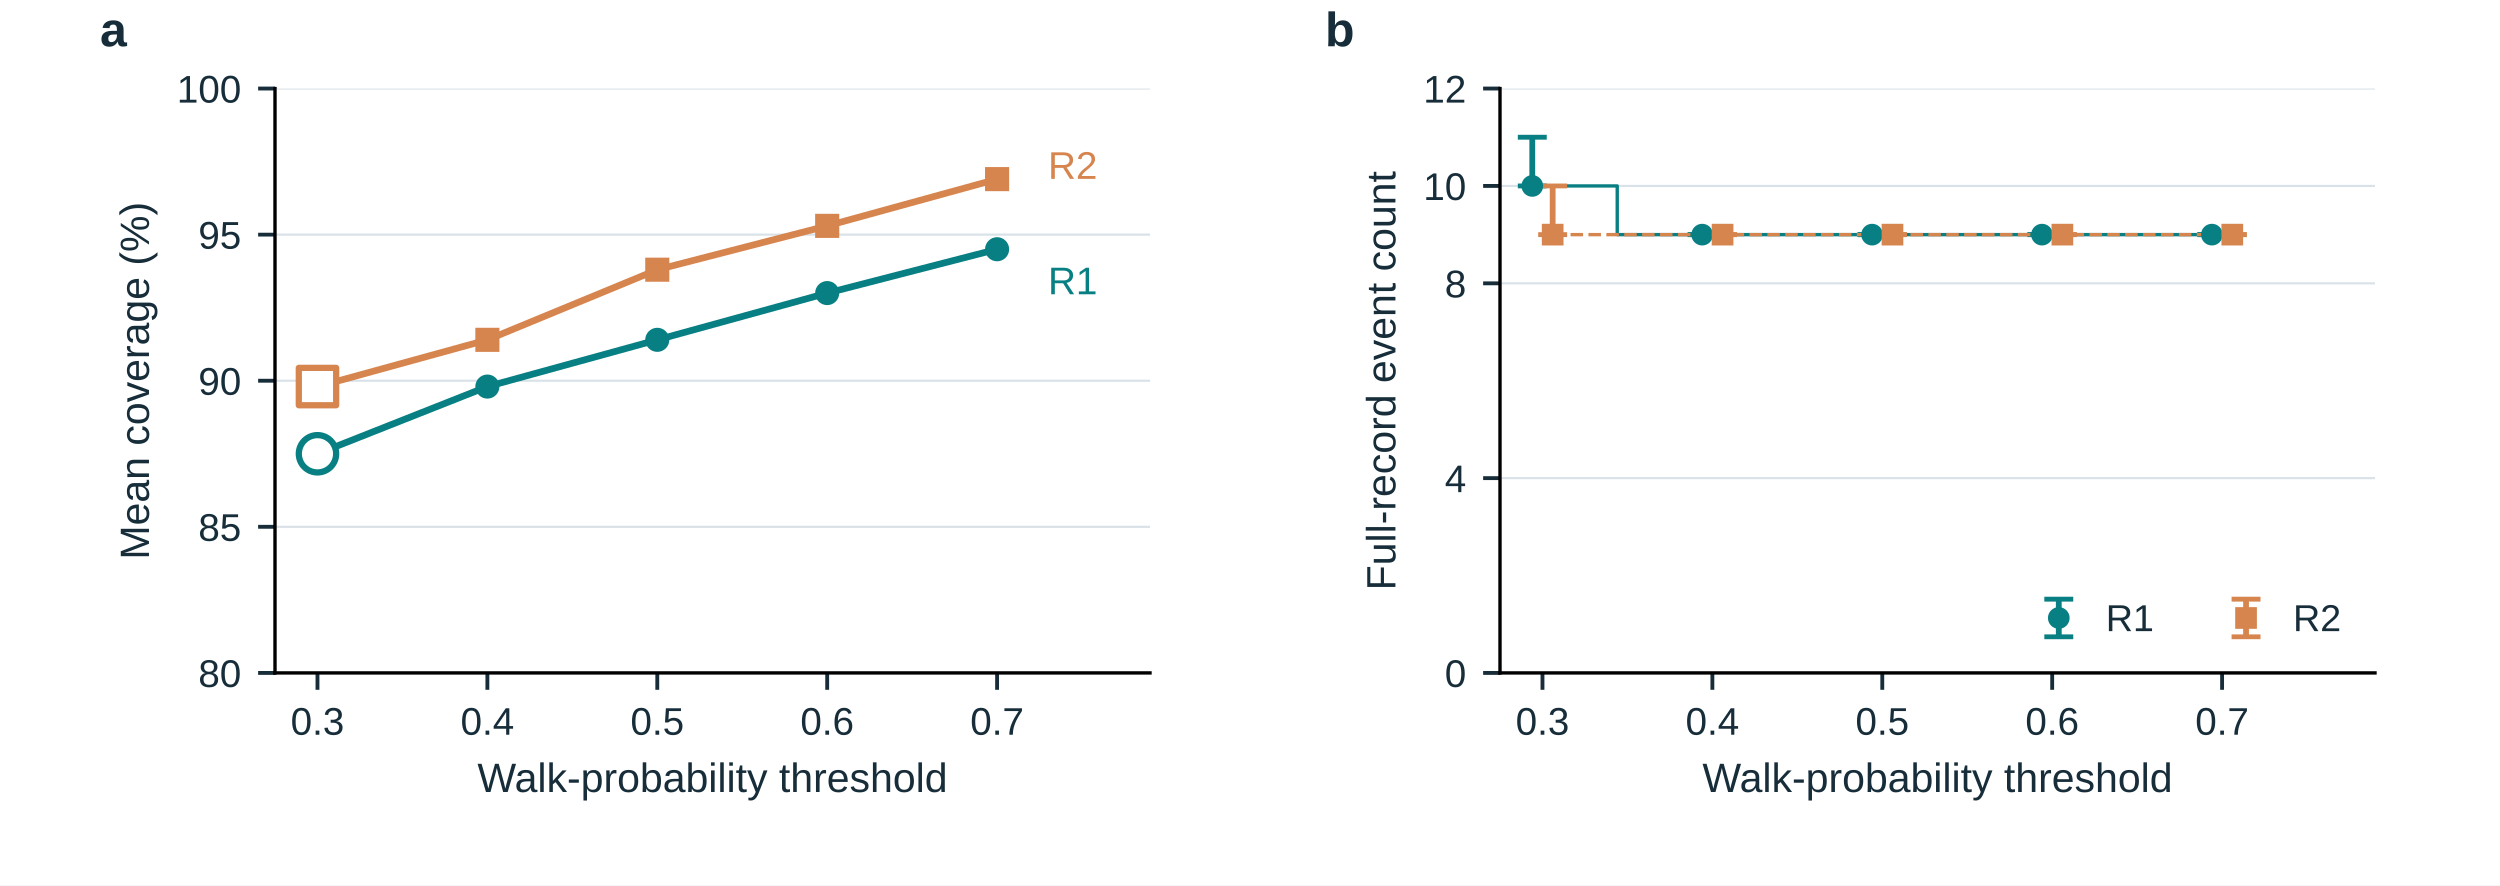
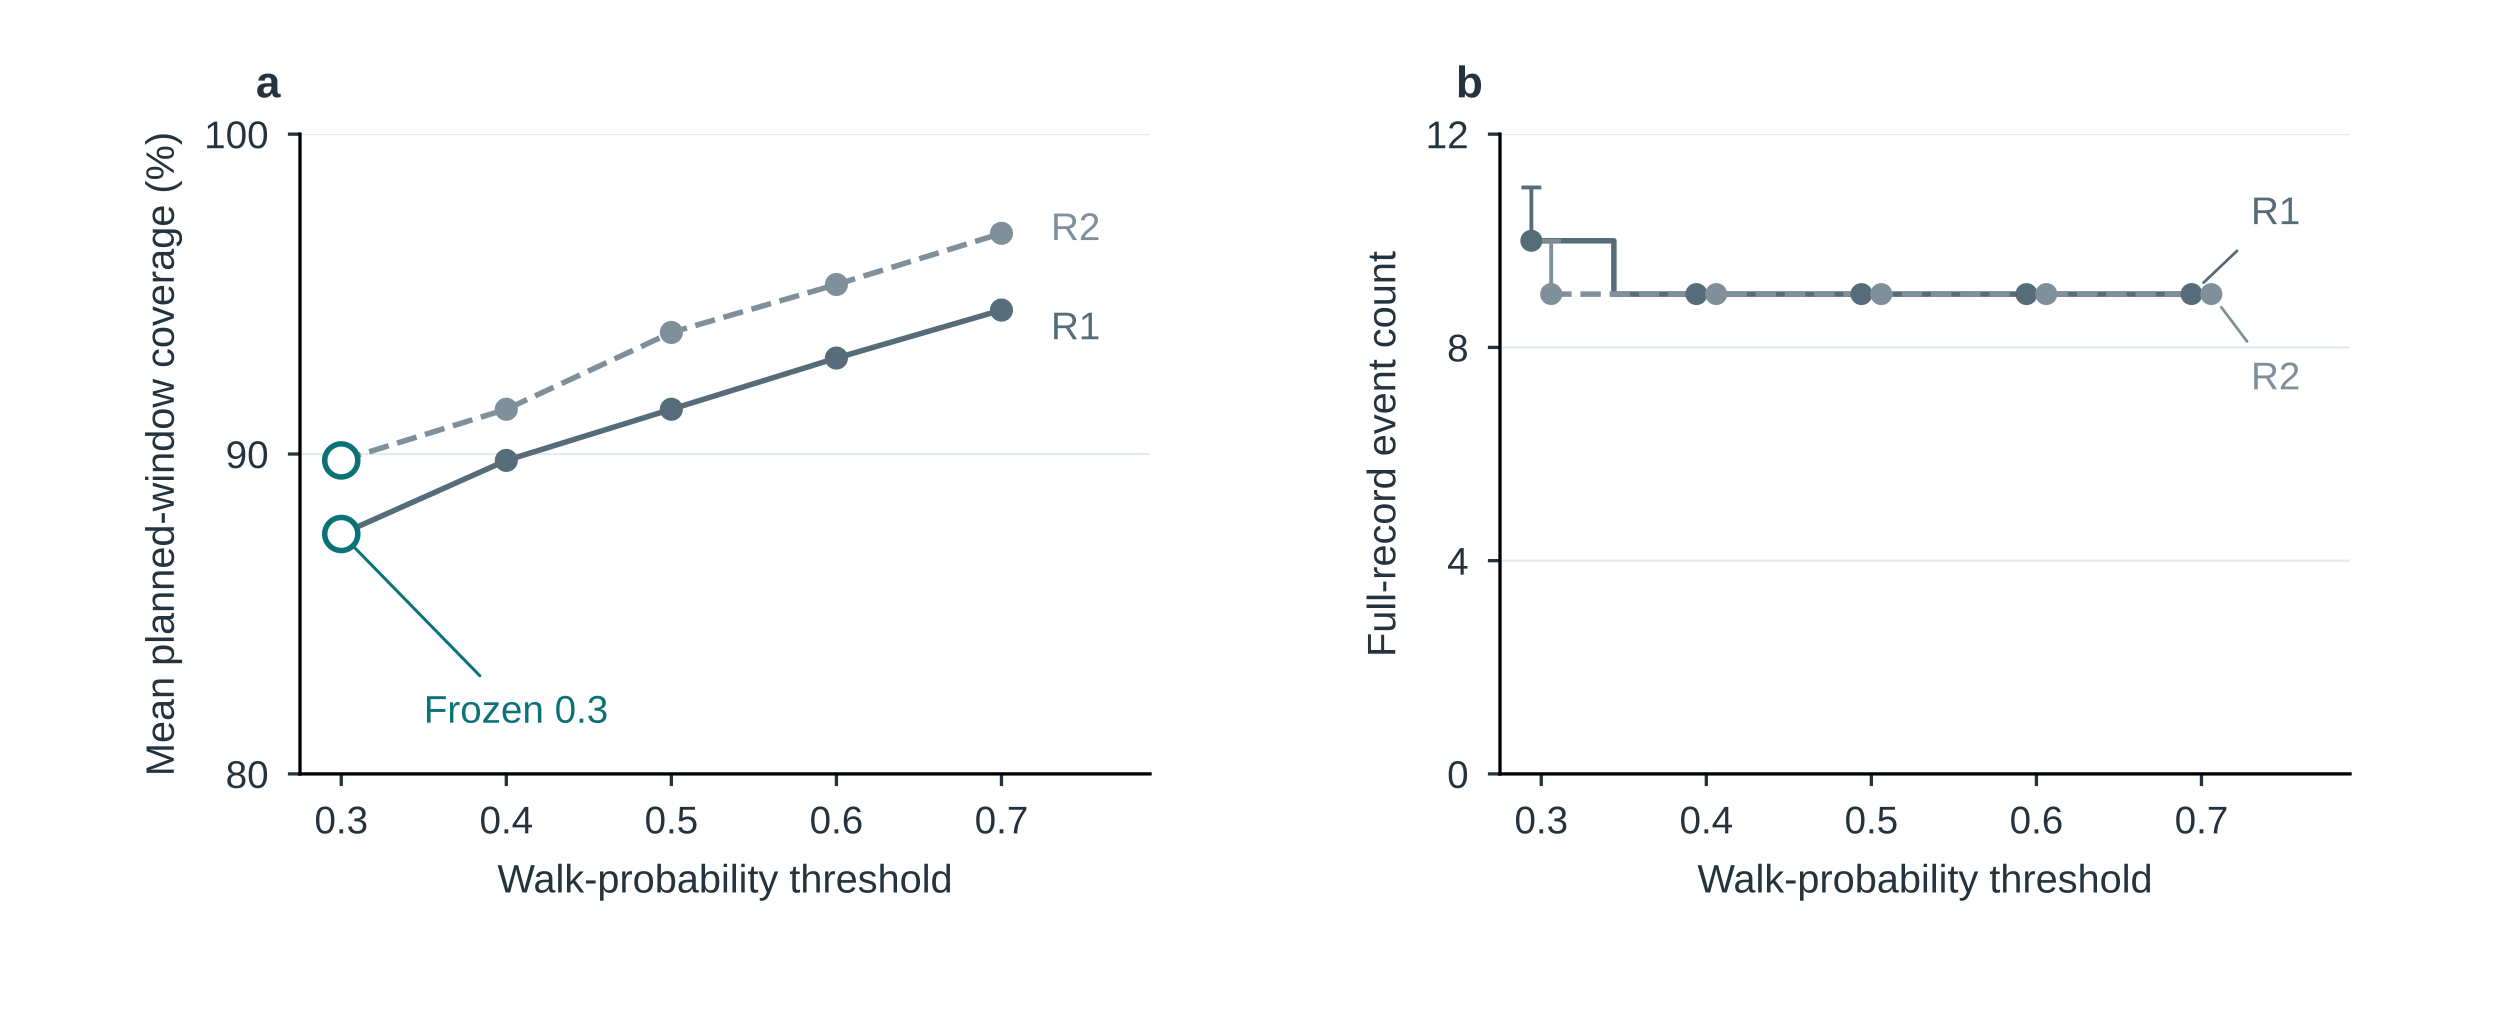
- <svg xmlns="http://www.w3.org/2000/svg" xmlns:xlink="http://www.w3.org/1999/xlink" width="518.4pt" height="183.6pt" viewBox="0 0 518.4 183.6" version="1.1">
+ <svg xmlns="http://www.w3.org/2000/svg" xmlns:xlink="http://www.w3.org/1999/xlink" width="453.543pt" height="187.2pt" viewBox="0 0 453.543 187.2" version="1.1">
  <defs>
    <style type="text/css">*{stroke-linejoin: round; stroke-linecap: butt}</style>
  </defs>
  <g id="figure_1">
    <g id="patch_1">
-       <path d="M 0 183.6 L 518.4 183.6 L 518.4 0 L 0 0 z " style="fill: #ffffff" />
+       <path d="M 0 187.2 L 453.543 187.2 L 453.543 0 L 0 0 z " style="fill: #ffffff" />
    </g>
    <g id="axes_1">
      <g id="patch_2">
-         <path d="M 57.024 139.536 L 238.464 139.536 L 238.464 18.36 L 57.024 18.36 z " style="fill: #ffffff" />
+         <path d="M 54.425 140.4 L 208.63 140.4 L 208.63 24.336 L 54.425 24.336 z " style="fill: #ffffff" />
      </g>
      <g id="matplotlib.axis_1">
        <g id="xtick_1">
          <g id="line2d_1">
            <defs>
-               <path id="m0f8417e334" d="M 0 0 L 0 3.5 " style="stroke: #172d3a; stroke-width: 0.8" />
+               <path id="me659c99b62" d="M 0 0 L 0 2.2 " style="stroke: #24333d; stroke-width: 0.6" />
            </defs>
            <g>
-               <use xlink:href="#m0f8417e334" x="65.832" y="139.536" style="fill: #172d3a; stroke: #172d3a; stroke-width: 0.8" />
+               <use xlink:href="#me659c99b62" x="61.911" y="140.4" style="fill: #24333d; stroke: #24333d; stroke-width: 0.6" />
            </g>
          </g>
          <g id="text_1">
-             <text style="font-size: 8px; font-family: 'Arial', 'SimSun'; text-anchor: middle; fill: #172d3a" x="65.832" y="152.36" transform="rotate(-0 65.83177 152.3602)">0.3</text>
+             <text style="font-size: 7px; font-family: 'Arial', 'SimSun'; text-anchor: middle; fill: #24333d" x="61.911" y="151.196" transform="rotate(-0 61.91086 151.1962)">0.3</text>
          </g>
        </g>
        <g id="xtick_2">
          <g id="line2d_2">
            <g>
-               <use xlink:href="#m0f8417e334" x="101.063" y="139.536" style="fill: #172d3a; stroke: #172d3a; stroke-width: 0.8" />
+               <use xlink:href="#me659c99b62" x="91.854" y="140.4" style="fill: #24333d; stroke: #24333d; stroke-width: 0.6" />
            </g>
          </g>
          <g id="text_2">
-             <text style="font-size: 8px; font-family: 'Arial', 'SimSun'; text-anchor: middle; fill: #172d3a" x="101.063" y="152.36" transform="rotate(-0 101.0628 152.3602)">0.4</text>
+             <text style="font-size: 7px; font-family: 'Arial', 'SimSun'; text-anchor: middle; fill: #24333d" x="91.854" y="151.196" transform="rotate(-0 91.85353 151.1962)">0.4</text>
          </g>
        </g>
        <g id="xtick_3">
          <g id="line2d_3">
            <g>
-               <use xlink:href="#m0f8417e334" x="136.294" y="139.536" style="fill: #172d3a; stroke: #172d3a; stroke-width: 0.8" />
+               <use xlink:href="#me659c99b62" x="121.796" y="140.4" style="fill: #24333d; stroke: #24333d; stroke-width: 0.6" />
            </g>
          </g>
          <g id="text_3">
-             <text style="font-size: 8px; font-family: 'Arial', 'SimSun'; text-anchor: middle; fill: #172d3a" x="136.294" y="152.36" transform="rotate(-0 136.2939 152.3602)">0.5</text>
+             <text style="font-size: 7px; font-family: 'Arial', 'SimSun'; text-anchor: middle; fill: #24333d" x="121.796" y="151.196" transform="rotate(-0 121.7962 151.1962)">0.5</text>
          </g>
        </g>
        <g id="xtick_4">
          <g id="line2d_4">
            <g>
-               <use xlink:href="#m0f8417e334" x="171.525" y="139.536" style="fill: #172d3a; stroke: #172d3a; stroke-width: 0.8" />
+               <use xlink:href="#me659c99b62" x="151.739" y="140.4" style="fill: #24333d; stroke: #24333d; stroke-width: 0.6" />
            </g>
          </g>
          <g id="text_4">
-             <text style="font-size: 8px; font-family: 'Arial', 'SimSun'; text-anchor: middle; fill: #172d3a" x="171.525" y="152.36" transform="rotate(-0 171.525 152.3602)">0.6</text>
+             <text style="font-size: 7px; font-family: 'Arial', 'SimSun'; text-anchor: middle; fill: #24333d" x="151.739" y="151.196" transform="rotate(-0 151.7389 151.1962)">0.6</text>
          </g>
        </g>
        <g id="xtick_5">
          <g id="line2d_5">
            <g>
-               <use xlink:href="#m0f8417e334" x="206.756" y="139.536" style="fill: #172d3a; stroke: #172d3a; stroke-width: 0.8" />
+               <use xlink:href="#me659c99b62" x="181.682" y="140.4" style="fill: #24333d; stroke: #24333d; stroke-width: 0.6" />
            </g>
          </g>
          <g id="text_5">
-             <text style="font-size: 8px; font-family: 'Arial', 'SimSun'; text-anchor: middle; fill: #172d3a" x="206.756" y="152.36" transform="rotate(-0 206.756 152.3602)">0.7</text>
+             <text style="font-size: 7px; font-family: 'Arial', 'SimSun'; text-anchor: middle; fill: #24333d" x="181.682" y="151.196" transform="rotate(-0 181.6815 151.1962)">0.7</text>
          </g>
        </g>
        <g id="text_6">
-           <text style="font-size: 8.5px; font-family: 'Arial', 'SimSun'; text-anchor: middle; fill: #172d3a" x="147.744" y="164.232" transform="rotate(-0 147.744 164.232)">Walk-probability threshold</text>
+           <text style="font-size: 7.2px; font-family: 'Arial', 'SimSun'; text-anchor: middle; fill: #24333d" x="131.528" y="161.911" transform="rotate(-0 131.5276 161.9111)">Walk-probability threshold</text>
        </g>
      </g>
      <g id="matplotlib.axis_2">
        <g id="ytick_1">
          <g id="line2d_6">
-             <path d="M 57.024 139.536 L 238.464 139.536 " clip-path="url(#p3a2e3f31c3)" style="fill: none; stroke: #d9e2e8; stroke-width: 0.45; stroke-linecap: square" />
+             <path d="M 54.425 140.4 L 208.63 140.4 " clip-path="url(#p958be778df)" style="fill: none; stroke: #d5dee3; stroke-opacity: 0.65; stroke-width: 0.4; stroke-linecap: square" />
          </g>
          <g id="line2d_7">
            <defs>
-               <path id="m36526a3243" d="M 0 0 L -3.5 0 " style="stroke: #172d3a; stroke-width: 0.8" />
+               <path id="m0fab498bdf" d="M 0 0 L -2.2 0 " style="stroke: #24333d; stroke-width: 0.6" />
            </defs>
            <g>
-               <use xlink:href="#m36526a3243" x="57.024" y="139.536" style="fill: #172d3a; stroke: #172d3a; stroke-width: 0.8" />
+               <use xlink:href="#m0fab498bdf" x="54.425" y="140.4" style="fill: #24333d; stroke: #24333d; stroke-width: 0.6" />
            </g>
          </g>
          <g id="text_7">
-             <text style="font-size: 8px; font-family: 'Arial', 'SimSun'; text-anchor: end; fill: #172d3a" x="50.024" y="142.448" transform="rotate(-0 50.024 142.4481)">80</text>
+             <text style="font-size: 7px; font-family: 'Arial', 'SimSun'; text-anchor: end; fill: #24333d" x="48.725" y="142.948" transform="rotate(-0 48.7252 142.9481)">80</text>
          </g>
        </g>
        <g id="ytick_2">
          <g id="line2d_8">
-             <path d="M 57.024 109.242 L 238.464 109.242 " clip-path="url(#p3a2e3f31c3)" style="fill: none; stroke: #d9e2e8; stroke-width: 0.45; stroke-linecap: square" />
+             <path d="M 54.425 82.368 L 208.63 82.368 " clip-path="url(#p958be778df)" style="fill: none; stroke: #d5dee3; stroke-opacity: 0.65; stroke-width: 0.4; stroke-linecap: square" />
          </g>
          <g id="line2d_9">
            <g>
-               <use xlink:href="#m36526a3243" x="57.024" y="109.242" style="fill: #172d3a; stroke: #172d3a; stroke-width: 0.8" />
+               <use xlink:href="#m0fab498bdf" x="54.425" y="82.368" style="fill: #24333d; stroke: #24333d; stroke-width: 0.6" />
            </g>
          </g>
          <g id="text_8">
-             <text style="font-size: 8px; font-family: 'Arial', 'SimSun'; text-anchor: end; fill: #172d3a" x="50.024" y="112.154" transform="rotate(-0 50.024 112.1541)">85</text>
+             <text style="font-size: 7px; font-family: 'Arial', 'SimSun'; text-anchor: end; fill: #24333d" x="48.725" y="84.916" transform="rotate(-0 48.7252 84.9161)">90</text>
          </g>
        </g>
        <g id="ytick_3">
          <g id="line2d_10">
-             <path d="M 57.024 78.948 L 238.464 78.948 " clip-path="url(#p3a2e3f31c3)" style="fill: none; stroke: #d9e2e8; stroke-width: 0.45; stroke-linecap: square" />
+             <path d="M 54.425 24.336 L 208.63 24.336 " clip-path="url(#p958be778df)" style="fill: none; stroke: #d5dee3; stroke-opacity: 0.65; stroke-width: 0.4; stroke-linecap: square" />
          </g>
          <g id="line2d_11">
            <g>
-               <use xlink:href="#m36526a3243" x="57.024" y="78.948" style="fill: #172d3a; stroke: #172d3a; stroke-width: 0.8" />
+               <use xlink:href="#m0fab498bdf" x="54.425" y="24.336" style="fill: #24333d; stroke: #24333d; stroke-width: 0.6" />
            </g>
          </g>
          <g id="text_9">
-             <text style="font-size: 8px; font-family: 'Arial', 'SimSun'; text-anchor: end; fill: #172d3a" x="50.024" y="81.86" transform="rotate(-0 50.024 81.86011)">90</text>
-           </g>
-         </g>
-         <g id="ytick_4">
-           <g id="line2d_12">
-             <path d="M 57.024 48.654 L 238.464 48.654 " clip-path="url(#p3a2e3f31c3)" style="fill: none; stroke: #d9e2e8; stroke-width: 0.45; stroke-linecap: square" />
-           </g>
-           <g id="line2d_13">
-             <g>
-               <use xlink:href="#m36526a3243" x="57.024" y="48.654" style="fill: #172d3a; stroke: #172d3a; stroke-width: 0.8" />
-             </g>
-           </g>
-           <g id="text_10">
-             <text style="font-size: 8px; font-family: 'Arial', 'SimSun'; text-anchor: end; fill: #172d3a" x="50.024" y="51.566" transform="rotate(-0 50.024 51.56611)">95</text>
-           </g>
-         </g>
-         <g id="ytick_5">
-           <g id="line2d_14">
-             <path d="M 57.024 18.36 L 238.464 18.36 " clip-path="url(#p3a2e3f31c3)" style="fill: none; stroke: #d9e2e8; stroke-width: 0.45; stroke-linecap: square" />
-           </g>
-           <g id="line2d_15">
-             <g>
-               <use xlink:href="#m36526a3243" x="57.024" y="18.36" style="fill: #172d3a; stroke: #172d3a; stroke-width: 0.8" />
-             </g>
-           </g>
-           <g id="text_11">
-             <text style="font-size: 8px; font-family: 'Arial', 'SimSun'; text-anchor: end; fill: #172d3a" x="50.024" y="21.272" transform="rotate(-0 50.024 21.27211)">100</text>
-           </g>
-         </g>
-         <g id="text_12">
-           <text style="font-size: 8.5px; font-family: 'Arial', 'SimSun'; text-anchor: middle; fill: #172d3a" x="30.889" y="78.948" transform="rotate(-90 30.88877 78.948)">Mean coverage (%)</text>
-         </g>
-       </g>
-       <g id="line2d_16">
-         <path d="M 65.832 94.095 L 101.063 80.16 L 136.294 70.466 L 171.525 60.772 L 206.756 51.683 " clip-path="url(#p3a2e3f31c3)" style="fill: none; stroke: #087f83; stroke-width: 1.4; stroke-linecap: square" />
-         <defs>
-           <path id="m62f80db72d" d="M 0 2 C 0.53 2 1.039 1.789 1.414 1.414 C 1.789 1.039 2 0.53 2 0 C 2 -0.53 1.789 -1.039 1.414 -1.414 C 1.039 -1.789 0.53 -2 0 -2 C -0.53 -2 -1.039 -1.789 -1.414 -1.414 C -1.789 -1.039 -2 -0.53 -2 0 C -2 0.53 -1.789 1.039 -1.414 1.414 C -1.039 1.789 -0.53 2 0 2 z " style="stroke: #087f83" />
-         </defs>
-         <g clip-path="url(#p3a2e3f31c3)">
-           <use xlink:href="#m62f80db72d" x="65.832" y="94.095" style="fill: #087f83; stroke: #087f83" />
-           <use xlink:href="#m62f80db72d" x="101.063" y="80.16" style="fill: #087f83; stroke: #087f83" />
-           <use xlink:href="#m62f80db72d" x="136.294" y="70.466" style="fill: #087f83; stroke: #087f83" />
-           <use xlink:href="#m62f80db72d" x="171.525" y="60.772" style="fill: #087f83; stroke: #087f83" />
-           <use xlink:href="#m62f80db72d" x="206.756" y="51.683" style="fill: #087f83; stroke: #087f83" />
-         </g>
-       </g>
-       <g id="line2d_17">
-         <path d="M 65.832 80.16 L 101.063 70.466 L 136.294 55.925 L 171.525 46.836 L 206.756 37.142 " clip-path="url(#p3a2e3f31c3)" style="fill: none; stroke: #d7854f; stroke-width: 1.4; stroke-linecap: square" />
-         <defs>
-           <path id="m82b19087cf" d="M -2 2 L 2 2 L 2 -2 L -2 -2 z " style="stroke: #d7854f; stroke-linejoin: miter" />
-         </defs>
-         <g clip-path="url(#p3a2e3f31c3)">
-           <use xlink:href="#m82b19087cf" x="65.832" y="80.16" style="fill: #d7854f; stroke: #d7854f; stroke-linejoin: miter" />
-           <use xlink:href="#m82b19087cf" x="101.063" y="70.466" style="fill: #d7854f; stroke: #d7854f; stroke-linejoin: miter" />
-           <use xlink:href="#m82b19087cf" x="136.294" y="55.925" style="fill: #d7854f; stroke: #d7854f; stroke-linejoin: miter" />
-           <use xlink:href="#m82b19087cf" x="171.525" y="46.836" style="fill: #d7854f; stroke: #d7854f; stroke-linejoin: miter" />
-           <use xlink:href="#m82b19087cf" x="206.756" y="37.142" style="fill: #d7854f; stroke: #d7854f; stroke-linejoin: miter" />
+             <text style="font-size: 7px; font-family: 'Arial', 'SimSun'; text-anchor: end; fill: #24333d" x="48.725" y="26.884" transform="rotate(-0 48.7252 26.8841)">100</text>
+           </g>
+         </g>
+         <g id="text_10">
+           <text style="font-size: 7.2px; font-family: 'Arial', 'SimSun'; text-anchor: middle; fill: #24333d" x="31.532" y="82.368" transform="rotate(-90 31.53185 82.368)">Mean planned-window coverage (%)</text>
+         </g>
+       </g>
+       <g id="line2d_12">
+         <path d="M 61.911 96.876 L 91.854 83.529 L 121.796 74.244 L 151.739 64.958 L 181.682 56.254 " clip-path="url(#p958be778df)" style="fill: none; stroke: #566c78; stroke-linecap: square" />
+         <defs>
+           <path id="m42253ae6a7" d="M 0 1.6 C 0.424 1.6 0.831 1.431 1.131 1.131 C 1.431 0.831 1.6 0.424 1.6 0 C 1.6 -0.424 1.431 -0.831 1.131 -1.131 C 0.831 -1.431 0.424 -1.6 0 -1.6 C -0.424 -1.6 -0.831 -1.431 -1.131 -1.131 C -1.431 -0.831 -1.6 -0.424 -1.6 0 C -1.6 0.424 -1.431 0.831 -1.131 1.131 C -0.831 1.431 -0.424 1.6 0 1.6 z " style="stroke: #566c78" />
+         </defs>
+         <g clip-path="url(#p958be778df)">
+           <use xlink:href="#m42253ae6a7" x="61.911" y="96.876" style="fill: #566c78; stroke: #566c78" />
+           <use xlink:href="#m42253ae6a7" x="91.854" y="83.529" style="fill: #566c78; stroke: #566c78" />
+           <use xlink:href="#m42253ae6a7" x="121.796" y="74.244" style="fill: #566c78; stroke: #566c78" />
+           <use xlink:href="#m42253ae6a7" x="151.739" y="64.958" style="fill: #566c78; stroke: #566c78" />
+           <use xlink:href="#m42253ae6a7" x="181.682" y="56.254" style="fill: #566c78; stroke: #566c78" />
+         </g>
+       </g>
+       <g id="line2d_13">
+         <path d="M 61.911 83.529 L 91.854 74.244 L 121.796 60.316 L 151.739 51.611 L 181.682 42.326 " clip-path="url(#p958be778df)" style="fill: none; stroke-dasharray: 3.7,1.6; stroke-dashoffset: 0; stroke: #7f909b" />
+         <defs>
+           <path id="m556c5e1be9" d="M 0 1.6 C 0.424 1.6 0.831 1.431 1.131 1.131 C 1.431 0.831 1.6 0.424 1.6 0 C 1.6 -0.424 1.431 -0.831 1.131 -1.131 C 0.831 -1.431 0.424 -1.6 0 -1.6 C -0.424 -1.6 -0.831 -1.431 -1.131 -1.131 C -1.431 -0.831 -1.6 -0.424 -1.6 0 C -1.6 0.424 -1.431 0.831 -1.131 1.131 C -0.831 1.431 -0.424 1.6 0 1.6 z " style="stroke: #7f909b" />
+         </defs>
+         <g clip-path="url(#p958be778df)">
+           <use xlink:href="#m556c5e1be9" x="61.911" y="83.529" style="fill: #7f909b; stroke: #7f909b" />
+           <use xlink:href="#m556c5e1be9" x="91.854" y="74.244" style="fill: #7f909b; stroke: #7f909b" />
+           <use xlink:href="#m556c5e1be9" x="121.796" y="60.316" style="fill: #7f909b; stroke: #7f909b" />
+           <use xlink:href="#m556c5e1be9" x="151.739" y="51.611" style="fill: #7f909b; stroke: #7f909b" />
+           <use xlink:href="#m556c5e1be9" x="181.682" y="42.326" style="fill: #7f909b; stroke: #7f909b" />
        </g>
      </g>
      <g id="patch_3">
-         <path d="M 57.024 139.536 L 57.024 18.36 " style="fill: none; stroke: #000000; stroke-width: 0.7; stroke-linejoin: miter; stroke-linecap: square" />
+         <path d="M 54.425 140.4 L 54.425 24.336 " style="fill: none; stroke: #000000; stroke-width: 0.6; stroke-linejoin: miter; stroke-linecap: square" />
      </g>
      <g id="patch_4">
-         <path d="M 57.024 139.536 L 238.464 139.536 " style="fill: none; stroke: #000000; stroke-width: 0.7; stroke-linejoin: miter; stroke-linecap: square" />
+         <path d="M 54.425 140.4 L 208.63 140.4 " style="fill: none; stroke: #000000; stroke-width: 0.6; stroke-linejoin: miter; stroke-linecap: square" />
+       </g>
+       <g id="text_11">
+         <text style="font-size: 7px; font-family: 'Arial', 'SimSun'; text-anchor: start; fill: #566c78" x="190.664" y="61.547" transform="rotate(-0 190.6643 61.54704)">R1</text>
+       </g>
+       <g id="text_12">
+         <text style="font-size: 7px; font-family: 'Arial', 'SimSun'; text-anchor: start; fill: #7f909b" x="190.664" y="43.557" transform="rotate(-0 190.6643 43.55712)">R2</text>
+       </g>
+       <g id="patch_5">
+         <path d="M 87.048 122.589 Q 75.527 110.804 64.007 99.02 " style="fill: none; stroke: #0b7377; stroke-width: 0.55; stroke-linecap: round" />
      </g>
      <g id="text_13">
-         <text style="font-size: 8px; font-family: 'Arial', 'SimSun'; text-anchor: start; fill: #087f83" x="217.325" y="61.024" transform="rotate(-0 217.3254 61.02427)">R1</text>
-       </g>
-       <g id="text_14">
-         <text style="font-size: 8px; font-family: 'Arial', 'SimSun'; text-anchor: start; fill: #d7854f" x="217.325" y="37.092" transform="rotate(-0 217.3254 37.09201)">R2</text>
-       </g>
-       <g id="text_15">
-         <text style="font-weight: 700; font-size: 10px; font-family: 'Arial'; text-anchor: start; fill: #172d3a" x="20.736" y="9.591" transform="rotate(-0 20.736 9.590828)">a</text>
+         <text style="font-size: 7px; font-family: 'Arial', 'SimSun'; text-anchor: start; fill: #0b7377" x="76.882" y="131.115" transform="rotate(-0 76.8822 131.1149)">Frozen 0.3</text>
      </g>
      <g id="PathCollection_1">
        <defs>
-           <path id="m4b97409de3" d="M 0 3.873 C 1.027 3.873 2.012 3.465 2.739 2.739 C 3.465 2.012 3.873 1.027 3.873 0 C 3.873 -1.027 3.465 -2.012 2.739 -2.739 C 2.012 -3.465 1.027 -3.873 0 -3.873 C -1.027 -3.873 -2.012 -3.465 -2.739 -2.739 C -3.465 -2.012 -3.873 -1.027 -3.873 0 C -3.873 1.027 -3.465 2.012 -2.739 2.739 C -2.012 3.465 -1.027 3.873 0 3.873 z " style="stroke: #087f83; stroke-width: 1.3" />
-         </defs>
-         <g clip-path="url(#p3a2e3f31c3)">
-           <use xlink:href="#m4b97409de3" x="65.832" y="94.095" style="fill: #ffffff; stroke: #087f83; stroke-width: 1.3" />
+           <path id="m6777850f48" d="M 0 3 C 0.796 3 1.559 2.684 2.121 2.121 C 2.684 1.559 3 0.796 3 0 C 3 -0.796 2.684 -1.559 2.121 -2.121 C 1.559 -2.684 0.796 -3 0 -3 C -0.796 -3 -1.559 -2.684 -2.121 -2.121 C -2.684 -1.559 -3 -0.796 -3 0 C -3 0.796 -2.684 1.559 -2.121 2.121 C -1.559 2.684 -0.796 3 0 3 z " style="stroke: #0b7377" />
+         </defs>
+         <g clip-path="url(#p958be778df)">
+           <use xlink:href="#m6777850f48" x="61.911" y="96.876" style="fill: #ffffff; stroke: #0b7377" />
        </g>
      </g>
      <g id="PathCollection_2">
-         <defs>
-           <path id="m8af6b41877" d="M -3.873 3.873 L 3.873 3.873 L 3.873 -3.873 L -3.873 -3.873 z " style="stroke: #d7854f; stroke-width: 1.3" />
-         </defs>
-         <g clip-path="url(#p3a2e3f31c3)">
-           <use xlink:href="#m8af6b41877" x="65.832" y="80.16" style="fill: #ffffff; stroke: #d7854f; stroke-width: 1.3" />
+         <g clip-path="url(#p958be778df)">
+           <use xlink:href="#m6777850f48" x="61.911" y="83.529" style="fill: #ffffff; stroke: #0b7377" />
        </g>
      </g>
    </g>
    <g id="axes_2">
-       <g id="patch_5">
-         <path d="M 311.04 139.536 L 492.48 139.536 L 492.48 18.36 L 311.04 18.36 z " style="fill: #ffffff" />
+       <g id="patch_6">
+         <path d="M 272.126 140.4 L 426.331 140.4 L 426.331 24.336 L 272.126 24.336 z " style="fill: #ffffff" />
      </g>
      <g id="matplotlib.axis_3">
        <g id="xtick_6">
+           <g id="line2d_14">
+             <g>
+               <use xlink:href="#me659c99b62" x="279.612" y="140.4" style="fill: #24333d; stroke: #24333d; stroke-width: 0.6" />
+             </g>
+           </g>
+           <g id="text_14">
+             <text style="font-size: 7px; font-family: 'Arial', 'SimSun'; text-anchor: middle; fill: #24333d" x="279.612" y="151.196" transform="rotate(-0 279.6116 151.1962)">0.3</text>
+           </g>
+         </g>
+         <g id="xtick_7">
+           <g id="line2d_15">
+             <g>
+               <use xlink:href="#me659c99b62" x="309.554" y="140.4" style="fill: #24333d; stroke: #24333d; stroke-width: 0.6" />
+             </g>
+           </g>
+           <g id="text_15">
+             <text style="font-size: 7px; font-family: 'Arial', 'SimSun'; text-anchor: middle; fill: #24333d" x="309.554" y="151.196" transform="rotate(-0 309.5543 151.1962)">0.4</text>
+           </g>
+         </g>
+         <g id="xtick_8">
+           <g id="line2d_16">
+             <g>
+               <use xlink:href="#me659c99b62" x="339.497" y="140.4" style="fill: #24333d; stroke: #24333d; stroke-width: 0.6" />
+             </g>
+           </g>
+           <g id="text_16">
+             <text style="font-size: 7px; font-family: 'Arial', 'SimSun'; text-anchor: middle; fill: #24333d" x="339.497" y="151.196" transform="rotate(-0 339.497 151.1962)">0.5</text>
+           </g>
+         </g>
+         <g id="xtick_9">
+           <g id="line2d_17">
+             <g>
+               <use xlink:href="#me659c99b62" x="369.44" y="140.4" style="fill: #24333d; stroke: #24333d; stroke-width: 0.6" />
+             </g>
+           </g>
+           <g id="text_17">
+             <text style="font-size: 7px; font-family: 'Arial', 'SimSun'; text-anchor: middle; fill: #24333d" x="369.44" y="151.196" transform="rotate(-0 369.4396 151.1962)">0.6</text>
+           </g>
+         </g>
+         <g id="xtick_10">
          <g id="line2d_18">
            <g>
-               <use xlink:href="#m0f8417e334" x="319.848" y="139.536" style="fill: #172d3a; stroke: #172d3a; stroke-width: 0.8" />
-             </g>
-           </g>
-           <g id="text_16">
-             <text style="font-size: 8px; font-family: 'Arial', 'SimSun'; text-anchor: middle; fill: #172d3a" x="319.848" y="152.36" transform="rotate(-0 319.8478 152.3602)">0.3</text>
-           </g>
-         </g>
-         <g id="xtick_7">
+               <use xlink:href="#me659c99b62" x="399.382" y="140.4" style="fill: #24333d; stroke: #24333d; stroke-width: 0.6" />
+             </g>
+           </g>
+           <g id="text_18">
+             <text style="font-size: 7px; font-family: 'Arial', 'SimSun'; text-anchor: middle; fill: #24333d" x="399.382" y="151.196" transform="rotate(-0 399.3823 151.1962)">0.7</text>
+           </g>
+         </g>
+         <g id="text_19">
+           <text style="font-size: 7.2px; font-family: 'Arial', 'SimSun'; text-anchor: middle; fill: #24333d" x="349.228" y="161.911" transform="rotate(-0 349.2283 161.9111)">Walk-probability threshold</text>
+         </g>
+       </g>
+       <g id="matplotlib.axis_4">
+         <g id="ytick_4">
          <g id="line2d_19">
-             <g>
-               <use xlink:href="#m0f8417e334" x="355.079" y="139.536" style="fill: #172d3a; stroke: #172d3a; stroke-width: 0.8" />
-             </g>
-           </g>
-           <g id="text_17">
-             <text style="font-size: 8px; font-family: 'Arial', 'SimSun'; text-anchor: middle; fill: #172d3a" x="355.079" y="152.36" transform="rotate(-0 355.0788 152.3602)">0.4</text>
-           </g>
-         </g>
-         <g id="xtick_8">
+             <path d="M 272.126 140.4 L 426.331 140.4 " clip-path="url(#pf1154a1b72)" style="fill: none; stroke: #d5dee3; stroke-opacity: 0.65; stroke-width: 0.4; stroke-linecap: square" />
+           </g>
          <g id="line2d_20">
            <g>
-               <use xlink:href="#m0f8417e334" x="390.31" y="139.536" style="fill: #172d3a; stroke: #172d3a; stroke-width: 0.8" />
-             </g>
-           </g>
-           <g id="text_18">
-             <text style="font-size: 8px; font-family: 'Arial', 'SimSun'; text-anchor: middle; fill: #172d3a" x="390.31" y="152.36" transform="rotate(-0 390.3099 152.3602)">0.5</text>
-           </g>
-         </g>
-         <g id="xtick_9">
+               <use xlink:href="#m0fab498bdf" x="272.126" y="140.4" style="fill: #24333d; stroke: #24333d; stroke-width: 0.6" />
+             </g>
+           </g>
+           <g id="text_20">
+             <text style="font-size: 7px; font-family: 'Arial', 'SimSun'; text-anchor: end; fill: #24333d" x="266.426" y="142.948" transform="rotate(-0 266.426 142.9481)">0</text>
+           </g>
+         </g>
+         <g id="ytick_5">
          <g id="line2d_21">
-             <g>
-               <use xlink:href="#m0f8417e334" x="425.541" y="139.536" style="fill: #172d3a; stroke: #172d3a; stroke-width: 0.8" />
-             </g>
-           </g>
-           <g id="text_19">
-             <text style="font-size: 8px; font-family: 'Arial', 'SimSun'; text-anchor: middle; fill: #172d3a" x="425.541" y="152.36" transform="rotate(-0 425.541 152.3602)">0.6</text>
-           </g>
-         </g>
-         <g id="xtick_10">
+             <path d="M 272.126 101.712 L 426.331 101.712 " clip-path="url(#pf1154a1b72)" style="fill: none; stroke: #d5dee3; stroke-opacity: 0.65; stroke-width: 0.4; stroke-linecap: square" />
+           </g>
          <g id="line2d_22">
            <g>
-               <use xlink:href="#m0f8417e334" x="460.772" y="139.536" style="fill: #172d3a; stroke: #172d3a; stroke-width: 0.8" />
-             </g>
-           </g>
-           <g id="text_20">
-             <text style="font-size: 8px; font-family: 'Arial', 'SimSun'; text-anchor: middle; fill: #172d3a" x="460.772" y="152.36" transform="rotate(-0 460.772 152.3602)">0.7</text>
-           </g>
-         </g>
-         <g id="text_21">
-           <text style="font-size: 8.5px; font-family: 'Arial', 'SimSun'; text-anchor: middle; fill: #172d3a" x="401.76" y="164.232" transform="rotate(-0 401.76 164.232)">Walk-probability threshold</text>
-         </g>
-       </g>
-       <g id="matplotlib.axis_4">
+               <use xlink:href="#m0fab498bdf" x="272.126" y="101.712" style="fill: #24333d; stroke: #24333d; stroke-width: 0.6" />
+             </g>
+           </g>
+           <g id="text_21">
+             <text style="font-size: 7px; font-family: 'Arial', 'SimSun'; text-anchor: end; fill: #24333d" x="266.426" y="104.26" transform="rotate(-0 266.426 104.2601)">4</text>
+           </g>
+         </g>
        <g id="ytick_6">
          <g id="line2d_23">
-             <path d="M 311.04 139.536 L 492.48 139.536 " clip-path="url(#p5f4b760946)" style="fill: none; stroke: #d9e2e8; stroke-width: 0.45; stroke-linecap: square" />
+             <path d="M 272.126 63.024 L 426.331 63.024 " clip-path="url(#pf1154a1b72)" style="fill: none; stroke: #d5dee3; stroke-opacity: 0.65; stroke-width: 0.4; stroke-linecap: square" />
          </g>
          <g id="line2d_24">
            <g>
-               <use xlink:href="#m36526a3243" x="311.04" y="139.536" style="fill: #172d3a; stroke: #172d3a; stroke-width: 0.8" />
+               <use xlink:href="#m0fab498bdf" x="272.126" y="63.024" style="fill: #24333d; stroke: #24333d; stroke-width: 0.6" />
            </g>
          </g>
          <g id="text_22">
-             <text style="font-size: 8px; font-family: 'Arial', 'SimSun'; text-anchor: end; fill: #172d3a" x="304.04" y="142.448" transform="rotate(-0 304.04 142.4481)">0</text>
+             <text style="font-size: 7px; font-family: 'Arial', 'SimSun'; text-anchor: end; fill: #24333d" x="266.426" y="65.572" transform="rotate(-0 266.426 65.5721)">8</text>
          </g>
        </g>
        <g id="ytick_7">
          <g id="line2d_25">
-             <path d="M 311.04 99.144 L 492.48 99.144 " clip-path="url(#p5f4b760946)" style="fill: none; stroke: #d9e2e8; stroke-width: 0.45; stroke-linecap: square" />
+             <path d="M 272.126 24.336 L 426.331 24.336 " clip-path="url(#pf1154a1b72)" style="fill: none; stroke: #d5dee3; stroke-opacity: 0.65; stroke-width: 0.4; stroke-linecap: square" />
          </g>
          <g id="line2d_26">
            <g>
-               <use xlink:href="#m36526a3243" x="311.04" y="99.144" style="fill: #172d3a; stroke: #172d3a; stroke-width: 0.8" />
+               <use xlink:href="#m0fab498bdf" x="272.126" y="24.336" style="fill: #24333d; stroke: #24333d; stroke-width: 0.6" />
            </g>
          </g>
          <g id="text_23">
-             <text style="font-size: 8px; font-family: 'Arial', 'SimSun'; text-anchor: end; fill: #172d3a" x="304.04" y="102.056" transform="rotate(-0 304.04 102.0561)">4</text>
-           </g>
-         </g>
-         <g id="ytick_8">
-           <g id="line2d_27">
-             <path d="M 311.04 58.752 L 492.48 58.752 " clip-path="url(#p5f4b760946)" style="fill: none; stroke: #d9e2e8; stroke-width: 0.45; stroke-linecap: square" />
-           </g>
-           <g id="line2d_28">
-             <g>
-               <use xlink:href="#m36526a3243" x="311.04" y="58.752" style="fill: #172d3a; stroke: #172d3a; stroke-width: 0.8" />
-             </g>
-           </g>
-           <g id="text_24">
-             <text style="font-size: 8px; font-family: 'Arial', 'SimSun'; text-anchor: end; fill: #172d3a" x="304.04" y="61.664" transform="rotate(-0 304.04 61.66411)">8</text>
-           </g>
-         </g>
-         <g id="ytick_9">
-           <g id="line2d_29">
-             <path d="M 311.04 38.556 L 492.48 38.556 " clip-path="url(#p5f4b760946)" style="fill: none; stroke: #d9e2e8; stroke-width: 0.45; stroke-linecap: square" />
-           </g>
-           <g id="line2d_30">
-             <g>
-               <use xlink:href="#m36526a3243" x="311.04" y="38.556" style="fill: #172d3a; stroke: #172d3a; stroke-width: 0.8" />
-             </g>
-           </g>
-           <g id="text_25">
-             <text style="font-size: 8px; font-family: 'Arial', 'SimSun'; text-anchor: end; fill: #172d3a" x="304.04" y="41.468" transform="rotate(-0 304.04 41.46811)">10</text>
-           </g>
-         </g>
-         <g id="ytick_10">
-           <g id="line2d_31">
-             <path d="M 311.04 18.36 L 492.48 18.36 " clip-path="url(#p5f4b760946)" style="fill: none; stroke: #d9e2e8; stroke-width: 0.45; stroke-linecap: square" />
-           </g>
-           <g id="line2d_32">
-             <g>
-               <use xlink:href="#m36526a3243" x="311.04" y="18.36" style="fill: #172d3a; stroke: #172d3a; stroke-width: 0.8" />
-             </g>
-           </g>
-           <g id="text_26">
-             <text style="font-size: 8px; font-family: 'Arial', 'SimSun'; text-anchor: end; fill: #172d3a" x="304.04" y="21.272" transform="rotate(-0 304.04 21.27211)">12</text>
-           </g>
-         </g>
-         <g id="text_27">
-           <text style="font-size: 8.5px; font-family: 'Arial', 'SimSun'; text-anchor: middle; fill: #172d3a" x="289.354" y="78.948" transform="rotate(-90 289.3537 78.948)">Full-record event count</text>
+             <text style="font-size: 7px; font-family: 'Arial', 'SimSun'; text-anchor: end; fill: #24333d" x="266.426" y="26.884" transform="rotate(-0 266.426 26.8841)">12</text>
+           </g>
+         </g>
+         <g id="text_24">
+           <text style="font-size: 7.2px; font-family: 'Arial', 'SimSun'; text-anchor: middle; fill: #24333d" x="253.125" y="82.368" transform="rotate(-90 253.1254 82.368)">Full-record event count</text>
        </g>
      </g>
      <g id="LineCollection_1">
-         <path d="M 317.734 38.556 L 317.734 28.458 " clip-path="url(#p5f4b760946)" style="fill: none; stroke: #087f83; stroke-width: 1.2" />
-         <path d="M 352.965 48.654 L 352.965 48.654 " clip-path="url(#p5f4b760946)" style="fill: none; stroke: #087f83; stroke-width: 1.2" />
-         <path d="M 388.196 48.654 L 388.196 48.654 " clip-path="url(#p5f4b760946)" style="fill: none; stroke: #087f83; stroke-width: 1.2" />
-         <path d="M 423.427 48.654 L 423.427 48.654 " clip-path="url(#p5f4b760946)" style="fill: none; stroke: #087f83; stroke-width: 1.2" />
-         <path d="M 458.658 48.654 L 458.658 48.654 " clip-path="url(#p5f4b760946)" style="fill: none; stroke: #087f83; stroke-width: 1.2" />
+         <path d="M 277.815 43.68 L 277.815 34.008 " clip-path="url(#pf1154a1b72)" style="fill: none; stroke: #566c78; stroke-width: 0.7" />
+         <path d="M 307.758 53.352 L 307.758 53.352 " clip-path="url(#pf1154a1b72)" style="fill: none; stroke: #566c78; stroke-width: 0.7" />
+         <path d="M 337.7 53.352 L 337.7 53.352 " clip-path="url(#pf1154a1b72)" style="fill: none; stroke: #566c78; stroke-width: 0.7" />
+         <path d="M 367.643 53.352 L 367.643 53.352 " clip-path="url(#pf1154a1b72)" style="fill: none; stroke: #566c78; stroke-width: 0.7" />
+         <path d="M 397.586 53.352 L 397.586 53.352 " clip-path="url(#pf1154a1b72)" style="fill: none; stroke: #566c78; stroke-width: 0.7" />
+       </g>
+       <g id="line2d_27">
+         <defs>
+           <path id="mdf3931f1a3" d="M 1.8 0 L -1.8 -0 " style="stroke: #566c78; stroke-width: 0.7" />
+         </defs>
+         <g clip-path="url(#pf1154a1b72)">
+           <use xlink:href="#mdf3931f1a3" x="277.815" y="43.68" style="fill: #566c78; stroke: #566c78; stroke-width: 0.7" />
+           <use xlink:href="#mdf3931f1a3" x="307.758" y="53.352" style="fill: #566c78; stroke: #566c78; stroke-width: 0.7" />
+           <use xlink:href="#mdf3931f1a3" x="337.7" y="53.352" style="fill: #566c78; stroke: #566c78; stroke-width: 0.7" />
+           <use xlink:href="#mdf3931f1a3" x="367.643" y="53.352" style="fill: #566c78; stroke: #566c78; stroke-width: 0.7" />
+           <use xlink:href="#mdf3931f1a3" x="397.586" y="53.352" style="fill: #566c78; stroke: #566c78; stroke-width: 0.7" />
+         </g>
+       </g>
+       <g id="line2d_28">
+         <g clip-path="url(#pf1154a1b72)">
+           <use xlink:href="#mdf3931f1a3" x="277.815" y="34.008" style="fill: #566c78; stroke: #566c78; stroke-width: 0.7" />
+           <use xlink:href="#mdf3931f1a3" x="307.758" y="53.352" style="fill: #566c78; stroke: #566c78; stroke-width: 0.7" />
+           <use xlink:href="#mdf3931f1a3" x="337.7" y="53.352" style="fill: #566c78; stroke: #566c78; stroke-width: 0.7" />
+           <use xlink:href="#mdf3931f1a3" x="367.643" y="53.352" style="fill: #566c78; stroke: #566c78; stroke-width: 0.7" />
+           <use xlink:href="#mdf3931f1a3" x="397.586" y="53.352" style="fill: #566c78; stroke: #566c78; stroke-width: 0.7" />
+         </g>
+       </g>
+       <g id="line2d_29">
+         <path d="M 277.815 43.68 L 292.786 43.68 L 292.786 53.352 L 322.729 53.352 L 322.729 53.352 L 352.672 53.352 L 352.672 53.352 L 382.614 53.352 L 382.614 53.352 L 397.586 53.352 " clip-path="url(#pf1154a1b72)" style="fill: none; stroke: #566c78; stroke-linecap: square" />
+       </g>
+       <g id="LineCollection_2">
+         <path d="M 281.408 53.352 L 281.408 43.68 " clip-path="url(#pf1154a1b72)" style="fill: none; stroke: #7f909b; stroke-width: 0.7" />
+         <path d="M 311.351 53.352 L 311.351 53.352 " clip-path="url(#pf1154a1b72)" style="fill: none; stroke: #7f909b; stroke-width: 0.7" />
+         <path d="M 341.294 53.352 L 341.294 53.352 " clip-path="url(#pf1154a1b72)" style="fill: none; stroke: #7f909b; stroke-width: 0.7" />
+         <path d="M 371.236 53.352 L 371.236 53.352 " clip-path="url(#pf1154a1b72)" style="fill: none; stroke: #7f909b; stroke-width: 0.7" />
+         <path d="M 401.179 53.352 L 401.179 53.352 " clip-path="url(#pf1154a1b72)" style="fill: none; stroke: #7f909b; stroke-width: 0.7" />
+       </g>
+       <g id="line2d_30">
+         <defs>
+           <path id="md2158bc9b7" d="M 1.8 0 L -1.8 -0 " style="stroke: #7f909b; stroke-width: 0.7" />
+         </defs>
+         <g clip-path="url(#pf1154a1b72)">
+           <use xlink:href="#md2158bc9b7" x="281.408" y="53.352" style="fill: #7f909b; stroke: #7f909b; stroke-width: 0.7" />
+           <use xlink:href="#md2158bc9b7" x="311.351" y="53.352" style="fill: #7f909b; stroke: #7f909b; stroke-width: 0.7" />
+           <use xlink:href="#md2158bc9b7" x="341.294" y="53.352" style="fill: #7f909b; stroke: #7f909b; stroke-width: 0.7" />
+           <use xlink:href="#md2158bc9b7" x="371.236" y="53.352" style="fill: #7f909b; stroke: #7f909b; stroke-width: 0.7" />
+           <use xlink:href="#md2158bc9b7" x="401.179" y="53.352" style="fill: #7f909b; stroke: #7f909b; stroke-width: 0.7" />
+         </g>
+       </g>
+       <g id="line2d_31">
+         <g clip-path="url(#pf1154a1b72)">
+           <use xlink:href="#md2158bc9b7" x="281.408" y="43.68" style="fill: #7f909b; stroke: #7f909b; stroke-width: 0.7" />
+           <use xlink:href="#md2158bc9b7" x="311.351" y="53.352" style="fill: #7f909b; stroke: #7f909b; stroke-width: 0.7" />
+           <use xlink:href="#md2158bc9b7" x="341.294" y="53.352" style="fill: #7f909b; stroke: #7f909b; stroke-width: 0.7" />
+           <use xlink:href="#md2158bc9b7" x="371.236" y="53.352" style="fill: #7f909b; stroke: #7f909b; stroke-width: 0.7" />
+           <use xlink:href="#md2158bc9b7" x="401.179" y="53.352" style="fill: #7f909b; stroke: #7f909b; stroke-width: 0.7" />
+         </g>
+       </g>
+       <g id="line2d_32">
+         <path d="M 281.408 53.352 L 296.38 53.352 L 296.38 53.352 L 326.322 53.352 L 326.322 53.352 L 356.265 53.352 L 356.265 53.352 L 386.208 53.352 L 386.208 53.352 L 401.179 53.352 " clip-path="url(#pf1154a1b72)" style="fill: none; stroke-dasharray: 3.7,1.6; stroke-dashoffset: 0; stroke: #7f909b" />
      </g>
      <g id="line2d_33">
        <defs>
-           <path id="m750f9acf45" d="M 3 0 L -3 -0 " style="stroke: #087f83" />
-         </defs>
-         <g clip-path="url(#p5f4b760946)">
-           <use xlink:href="#m750f9acf45" x="317.734" y="38.556" style="fill: #087f83; stroke: #087f83" />
-           <use xlink:href="#m750f9acf45" x="352.965" y="48.654" style="fill: #087f83; stroke: #087f83" />
-           <use xlink:href="#m750f9acf45" x="388.196" y="48.654" style="fill: #087f83; stroke: #087f83" />
-           <use xlink:href="#m750f9acf45" x="423.427" y="48.654" style="fill: #087f83; stroke: #087f83" />
-           <use xlink:href="#m750f9acf45" x="458.658" y="48.654" style="fill: #087f83; stroke: #087f83" />
+           <path id="m394a93331e" d="M 0 1.5 C 0.398 1.5 0.779 1.342 1.061 1.061 C 1.342 0.779 1.5 0.398 1.5 0 C 1.5 -0.398 1.342 -0.779 1.061 -1.061 C 0.779 -1.342 0.398 -1.5 0 -1.5 C -0.398 -1.5 -0.779 -1.342 -1.061 -1.061 C -1.342 -0.779 -1.5 -0.398 -1.5 0 C -1.5 0.398 -1.342 0.779 -1.061 1.061 C -0.779 1.342 -0.398 1.5 0 1.5 z " style="stroke: #566c78" />
+         </defs>
+         <g clip-path="url(#pf1154a1b72)">
+           <use xlink:href="#m394a93331e" x="277.815" y="43.68" style="fill: #566c78; stroke: #566c78" />
+           <use xlink:href="#m394a93331e" x="307.758" y="53.352" style="fill: #566c78; stroke: #566c78" />
+           <use xlink:href="#m394a93331e" x="337.7" y="53.352" style="fill: #566c78; stroke: #566c78" />
+           <use xlink:href="#m394a93331e" x="367.643" y="53.352" style="fill: #566c78; stroke: #566c78" />
+           <use xlink:href="#m394a93331e" x="397.586" y="53.352" style="fill: #566c78; stroke: #566c78" />
        </g>
      </g>
      <g id="line2d_34">
-         <g clip-path="url(#p5f4b760946)">
-           <use xlink:href="#m750f9acf45" x="317.734" y="28.458" style="fill: #087f83; stroke: #087f83" />
-           <use xlink:href="#m750f9acf45" x="352.965" y="48.654" style="fill: #087f83; stroke: #087f83" />
-           <use xlink:href="#m750f9acf45" x="388.196" y="48.654" style="fill: #087f83; stroke: #087f83" />
-           <use xlink:href="#m750f9acf45" x="423.427" y="48.654" style="fill: #087f83; stroke: #087f83" />
-           <use xlink:href="#m750f9acf45" x="458.658" y="48.654" style="fill: #087f83; stroke: #087f83" />
-         </g>
-       </g>
-       <g id="line2d_35">
-         <path d="M 317.734 38.556 L 335.349 38.556 L 335.349 48.654 L 370.581 48.654 L 370.581 48.654 L 405.812 48.654 L 405.812 48.654 L 441.043 48.654 L 441.043 48.654 L 458.658 48.654 " clip-path="url(#p5f4b760946)" style="fill: none; stroke: #087f83; stroke-width: 0.7; stroke-linecap: square" />
-       </g>
-       <g id="LineCollection_2">
-         <path d="M 321.962 48.654 L 321.962 38.556 " clip-path="url(#p5f4b760946)" style="fill: none; stroke: #d7854f; stroke-width: 1.2" />
-         <path d="M 357.193 48.654 L 357.193 48.654 " clip-path="url(#p5f4b760946)" style="fill: none; stroke: #d7854f; stroke-width: 1.2" />
-         <path d="M 392.424 48.654 L 392.424 48.654 " clip-path="url(#p5f4b760946)" style="fill: none; stroke: #d7854f; stroke-width: 1.2" />
-         <path d="M 427.655 48.654 L 427.655 48.654 " clip-path="url(#p5f4b760946)" style="fill: none; stroke: #d7854f; stroke-width: 1.2" />
-         <path d="M 462.886 48.654 L 462.886 48.654 " clip-path="url(#p5f4b760946)" style="fill: none; stroke: #d7854f; stroke-width: 1.2" />
-       </g>
-       <g id="line2d_36">
-         <defs>
-           <path id="m47d7c62430" d="M 3 0 L -3 -0 " style="stroke: #d7854f" />
-         </defs>
-         <g clip-path="url(#p5f4b760946)">
-           <use xlink:href="#m47d7c62430" x="321.962" y="48.654" style="fill: #d7854f; stroke: #d7854f" />
-           <use xlink:href="#m47d7c62430" x="357.193" y="48.654" style="fill: #d7854f; stroke: #d7854f" />
-           <use xlink:href="#m47d7c62430" x="392.424" y="48.654" style="fill: #d7854f; stroke: #d7854f" />
-           <use xlink:href="#m47d7c62430" x="427.655" y="48.654" style="fill: #d7854f; stroke: #d7854f" />
-           <use xlink:href="#m47d7c62430" x="462.886" y="48.654" style="fill: #d7854f; stroke: #d7854f" />
-         </g>
-       </g>
-       <g id="line2d_37">
-         <g clip-path="url(#p5f4b760946)">
-           <use xlink:href="#m47d7c62430" x="321.962" y="38.556" style="fill: #d7854f; stroke: #d7854f" />
-           <use xlink:href="#m47d7c62430" x="357.193" y="48.654" style="fill: #d7854f; stroke: #d7854f" />
-           <use xlink:href="#m47d7c62430" x="392.424" y="48.654" style="fill: #d7854f; stroke: #d7854f" />
-           <use xlink:href="#m47d7c62430" x="427.655" y="48.654" style="fill: #d7854f; stroke: #d7854f" />
-           <use xlink:href="#m47d7c62430" x="462.886" y="48.654" style="fill: #d7854f; stroke: #d7854f" />
-         </g>
-       </g>
-       <g id="line2d_38">
-         <path d="M 321.962 48.654 L 339.577 48.654 L 339.577 48.654 L 374.808 48.654 L 374.808 48.654 L 410.039 48.654 L 410.039 48.654 L 445.27 48.654 L 445.27 48.654 L 462.886 48.654 " clip-path="url(#p5f4b760946)" style="fill: none; stroke-dasharray: 2.59,1.12; stroke-dashoffset: 0; stroke: #d7854f; stroke-width: 0.7" />
-       </g>
-       <g id="line2d_39">
-         <defs>
-           <path id="m7eaecb6d7a" d="M 0 1.75 C 0.464 1.75 0.909 1.566 1.237 1.237 C 1.566 0.909 1.75 0.464 1.75 0 C 1.75 -0.464 1.566 -0.909 1.237 -1.237 C 0.909 -1.566 0.464 -1.75 0 -1.75 C -0.464 -1.75 -0.909 -1.566 -1.237 -1.237 C -1.566 -0.909 -1.75 -0.464 -1.75 0 C -1.75 0.464 -1.566 0.909 -1.237 1.237 C -0.909 1.566 -0.464 1.75 0 1.75 z " style="stroke: #087f83" />
-         </defs>
-         <g clip-path="url(#p5f4b760946)">
-           <use xlink:href="#m7eaecb6d7a" x="317.734" y="38.556" style="fill: #087f83; stroke: #087f83" />
-           <use xlink:href="#m7eaecb6d7a" x="352.965" y="48.654" style="fill: #087f83; stroke: #087f83" />
-           <use xlink:href="#m7eaecb6d7a" x="388.196" y="48.654" style="fill: #087f83; stroke: #087f83" />
-           <use xlink:href="#m7eaecb6d7a" x="423.427" y="48.654" style="fill: #087f83; stroke: #087f83" />
-           <use xlink:href="#m7eaecb6d7a" x="458.658" y="48.654" style="fill: #087f83; stroke: #087f83" />
-         </g>
-       </g>
-       <g id="line2d_40">
-         <defs>
-           <path id="mc9f865d18e" d="M -1.75 1.75 L 1.75 1.75 L 1.75 -1.75 L -1.75 -1.75 z " style="stroke: #d7854f; stroke-linejoin: miter" />
-         </defs>
-         <g clip-path="url(#p5f4b760946)">
-           <use xlink:href="#mc9f865d18e" x="321.962" y="48.654" style="fill: #d7854f; stroke: #d7854f; stroke-linejoin: miter" />
-           <use xlink:href="#mc9f865d18e" x="357.193" y="48.654" style="fill: #d7854f; stroke: #d7854f; stroke-linejoin: miter" />
-           <use xlink:href="#mc9f865d18e" x="392.424" y="48.654" style="fill: #d7854f; stroke: #d7854f; stroke-linejoin: miter" />
-           <use xlink:href="#mc9f865d18e" x="427.655" y="48.654" style="fill: #d7854f; stroke: #d7854f; stroke-linejoin: miter" />
-           <use xlink:href="#mc9f865d18e" x="462.886" y="48.654" style="fill: #d7854f; stroke: #d7854f; stroke-linejoin: miter" />
-         </g>
-       </g>
-       <g id="patch_6">
-         <path d="M 311.04 139.536 L 311.04 18.36 " style="fill: none; stroke: #000000; stroke-width: 0.7; stroke-linejoin: miter; stroke-linecap: square" />
+         <defs>
+           <path id="m33247a8902" d="M 0 1.5 C 0.398 1.5 0.779 1.342 1.061 1.061 C 1.342 0.779 1.5 0.398 1.5 0 C 1.5 -0.398 1.342 -0.779 1.061 -1.061 C 0.779 -1.342 0.398 -1.5 0 -1.5 C -0.398 -1.5 -0.779 -1.342 -1.061 -1.061 C -1.342 -0.779 -1.5 -0.398 -1.5 0 C -1.5 0.398 -1.342 0.779 -1.061 1.061 C -0.779 1.342 -0.398 1.5 0 1.5 z " style="stroke: #7f909b" />
+         </defs>
+         <g clip-path="url(#pf1154a1b72)">
+           <use xlink:href="#m33247a8902" x="281.408" y="53.352" style="fill: #7f909b; stroke: #7f909b" />
+           <use xlink:href="#m33247a8902" x="311.351" y="53.352" style="fill: #7f909b; stroke: #7f909b" />
+           <use xlink:href="#m33247a8902" x="341.294" y="53.352" style="fill: #7f909b; stroke: #7f909b" />
+           <use xlink:href="#m33247a8902" x="371.236" y="53.352" style="fill: #7f909b; stroke: #7f909b" />
+           <use xlink:href="#m33247a8902" x="401.179" y="53.352" style="fill: #7f909b; stroke: #7f909b" />
+         </g>
      </g>
      <g id="patch_7">
-         <path d="M 311.04 139.536 L 492.48 139.536 " style="fill: none; stroke: #000000; stroke-width: 0.7; stroke-linejoin: miter; stroke-linecap: square" />
-       </g>
-       <g id="text_28">
-         <text style="font-weight: 700; font-size: 10px; font-family: 'Arial'; text-anchor: start; fill: #172d3a" x="274.752" y="9.591" transform="rotate(-0 274.752 9.590828)">b</text>
-       </g>
-       <g id="legend_1">
-         <g id="LineCollection_3">
-           <path d="M 426.909 132.044 L 426.909 124.244 " style="fill: none; stroke: #087f83; stroke-width: 1.2" />
-         </g>
-         <g id="line2d_41">
-           <g>
-             <use xlink:href="#m750f9acf45" x="426.909" y="132.044" style="fill: #087f83; stroke: #087f83" />
-           </g>
-         </g>
-         <g id="line2d_42">
-           <g>
-             <use xlink:href="#m750f9acf45" x="426.909" y="124.244" style="fill: #087f83; stroke: #087f83" />
-           </g>
-         </g>
-         <g id="line2d_43" />
-         <g id="line2d_44">
-           <g>
-             <use xlink:href="#m7eaecb6d7a" x="426.909" y="128.144" style="fill: #087f83; stroke: #087f83" />
-           </g>
-         </g>
-         <g id="text_29">
-           <text style="font-size: 7.8px; font-family: 'Arial', 'SimSun'; text-anchor: start; fill: #172d3a" x="436.659" y="130.874" transform="rotate(-0 436.6588 130.8745)">R1</text>
-         </g>
-         <g id="LineCollection_4">
-           <path d="M 465.739 132.044 L 465.739 124.244 " style="fill: none; stroke: #d7854f; stroke-width: 1.2" />
-         </g>
-         <g id="line2d_45">
-           <g>
-             <use xlink:href="#m47d7c62430" x="465.739" y="132.044" style="fill: #d7854f; stroke: #d7854f" />
-           </g>
-         </g>
-         <g id="line2d_46">
-           <g>
-             <use xlink:href="#m47d7c62430" x="465.739" y="124.244" style="fill: #d7854f; stroke: #d7854f" />
-           </g>
-         </g>
-         <g id="line2d_47" />
-         <g id="line2d_48">
-           <g>
-             <use xlink:href="#mc9f865d18e" x="465.739" y="128.144" style="fill: #d7854f; stroke: #d7854f; stroke-linejoin: miter" />
-           </g>
-         </g>
-         <g id="text_30">
-           <text style="font-size: 7.8px; font-family: 'Arial', 'SimSun'; text-anchor: start; fill: #172d3a" x="475.489" y="130.874" transform="rotate(-0 475.4894 130.8745)">R2</text>
-         </g>
-       </g>
+         <path d="M 272.126 140.4 L 272.126 24.336 " style="fill: none; stroke: #000000; stroke-width: 0.6; stroke-linejoin: miter; stroke-linecap: square" />
+       </g>
+       <g id="patch_8">
+         <path d="M 272.126 140.4 L 426.331 140.4 " style="fill: none; stroke: #000000; stroke-width: 0.6; stroke-linejoin: miter; stroke-linecap: square" />
+       </g>
+       <g id="patch_9">
+         <path d="M 405.83 45.511 Q 402.794 48.398 399.758 51.286 " style="fill: none; stroke: #566c78; stroke-width: 0.5; stroke-linecap: round" />
+       </g>
+       <g id="text_25">
+         <text style="font-size: 7px; font-family: 'Arial', 'SimSun'; text-anchor: start; fill: #566c78" x="408.365" y="40.656" transform="rotate(-0 408.3651 40.65552)">R1</text>
+       </g>
+       <g id="patch_10">
+         <path d="M 407.651 61.942 Q 405.318 58.846 402.985 55.749 " style="fill: none; stroke: #7f909b; stroke-width: 0.5; stroke-linecap: round" />
+       </g>
+       <g id="text_26">
+         <text style="font-size: 7px; font-family: 'Arial', 'SimSun'; text-anchor: start; fill: #7f909b" x="408.365" y="70.639" transform="rotate(-0 408.3651 70.63872)">R2</text>
+       </g>
+     </g>
+     <g id="text_27">
+       <text style="font-weight: 700; font-size: 8px; font-family: 'Arial'; text-anchor: start; fill: #24333d" x="46.425" y="17.652" transform="rotate(-0 46.4252 17.65241)">a</text>
+     </g>
+     <g id="text_28">
+       <text style="font-weight: 700; font-size: 8px; font-family: 'Arial'; text-anchor: start; fill: #24333d" x="264.126" y="17.652" transform="rotate(-0 264.126 17.65241)">b</text>
    </g>
  </g>
  <defs>
-     <clipPath id="p3a2e3f31c3">
-       <rect x="57.024" y="18.36" width="181.44" height="121.176" />
+     <clipPath id="p958be778df">
+       <rect x="54.425" y="24.336" width="154.205" height="116.064" />
    </clipPath>
-     <clipPath id="p5f4b760946">
-       <rect x="311.04" y="18.36" width="181.44" height="121.176" />
+     <clipPath id="pf1154a1b72">
+       <rect x="272.126" y="24.336" width="154.205" height="116.064" />
    </clipPath>
  </defs>
</svg>
